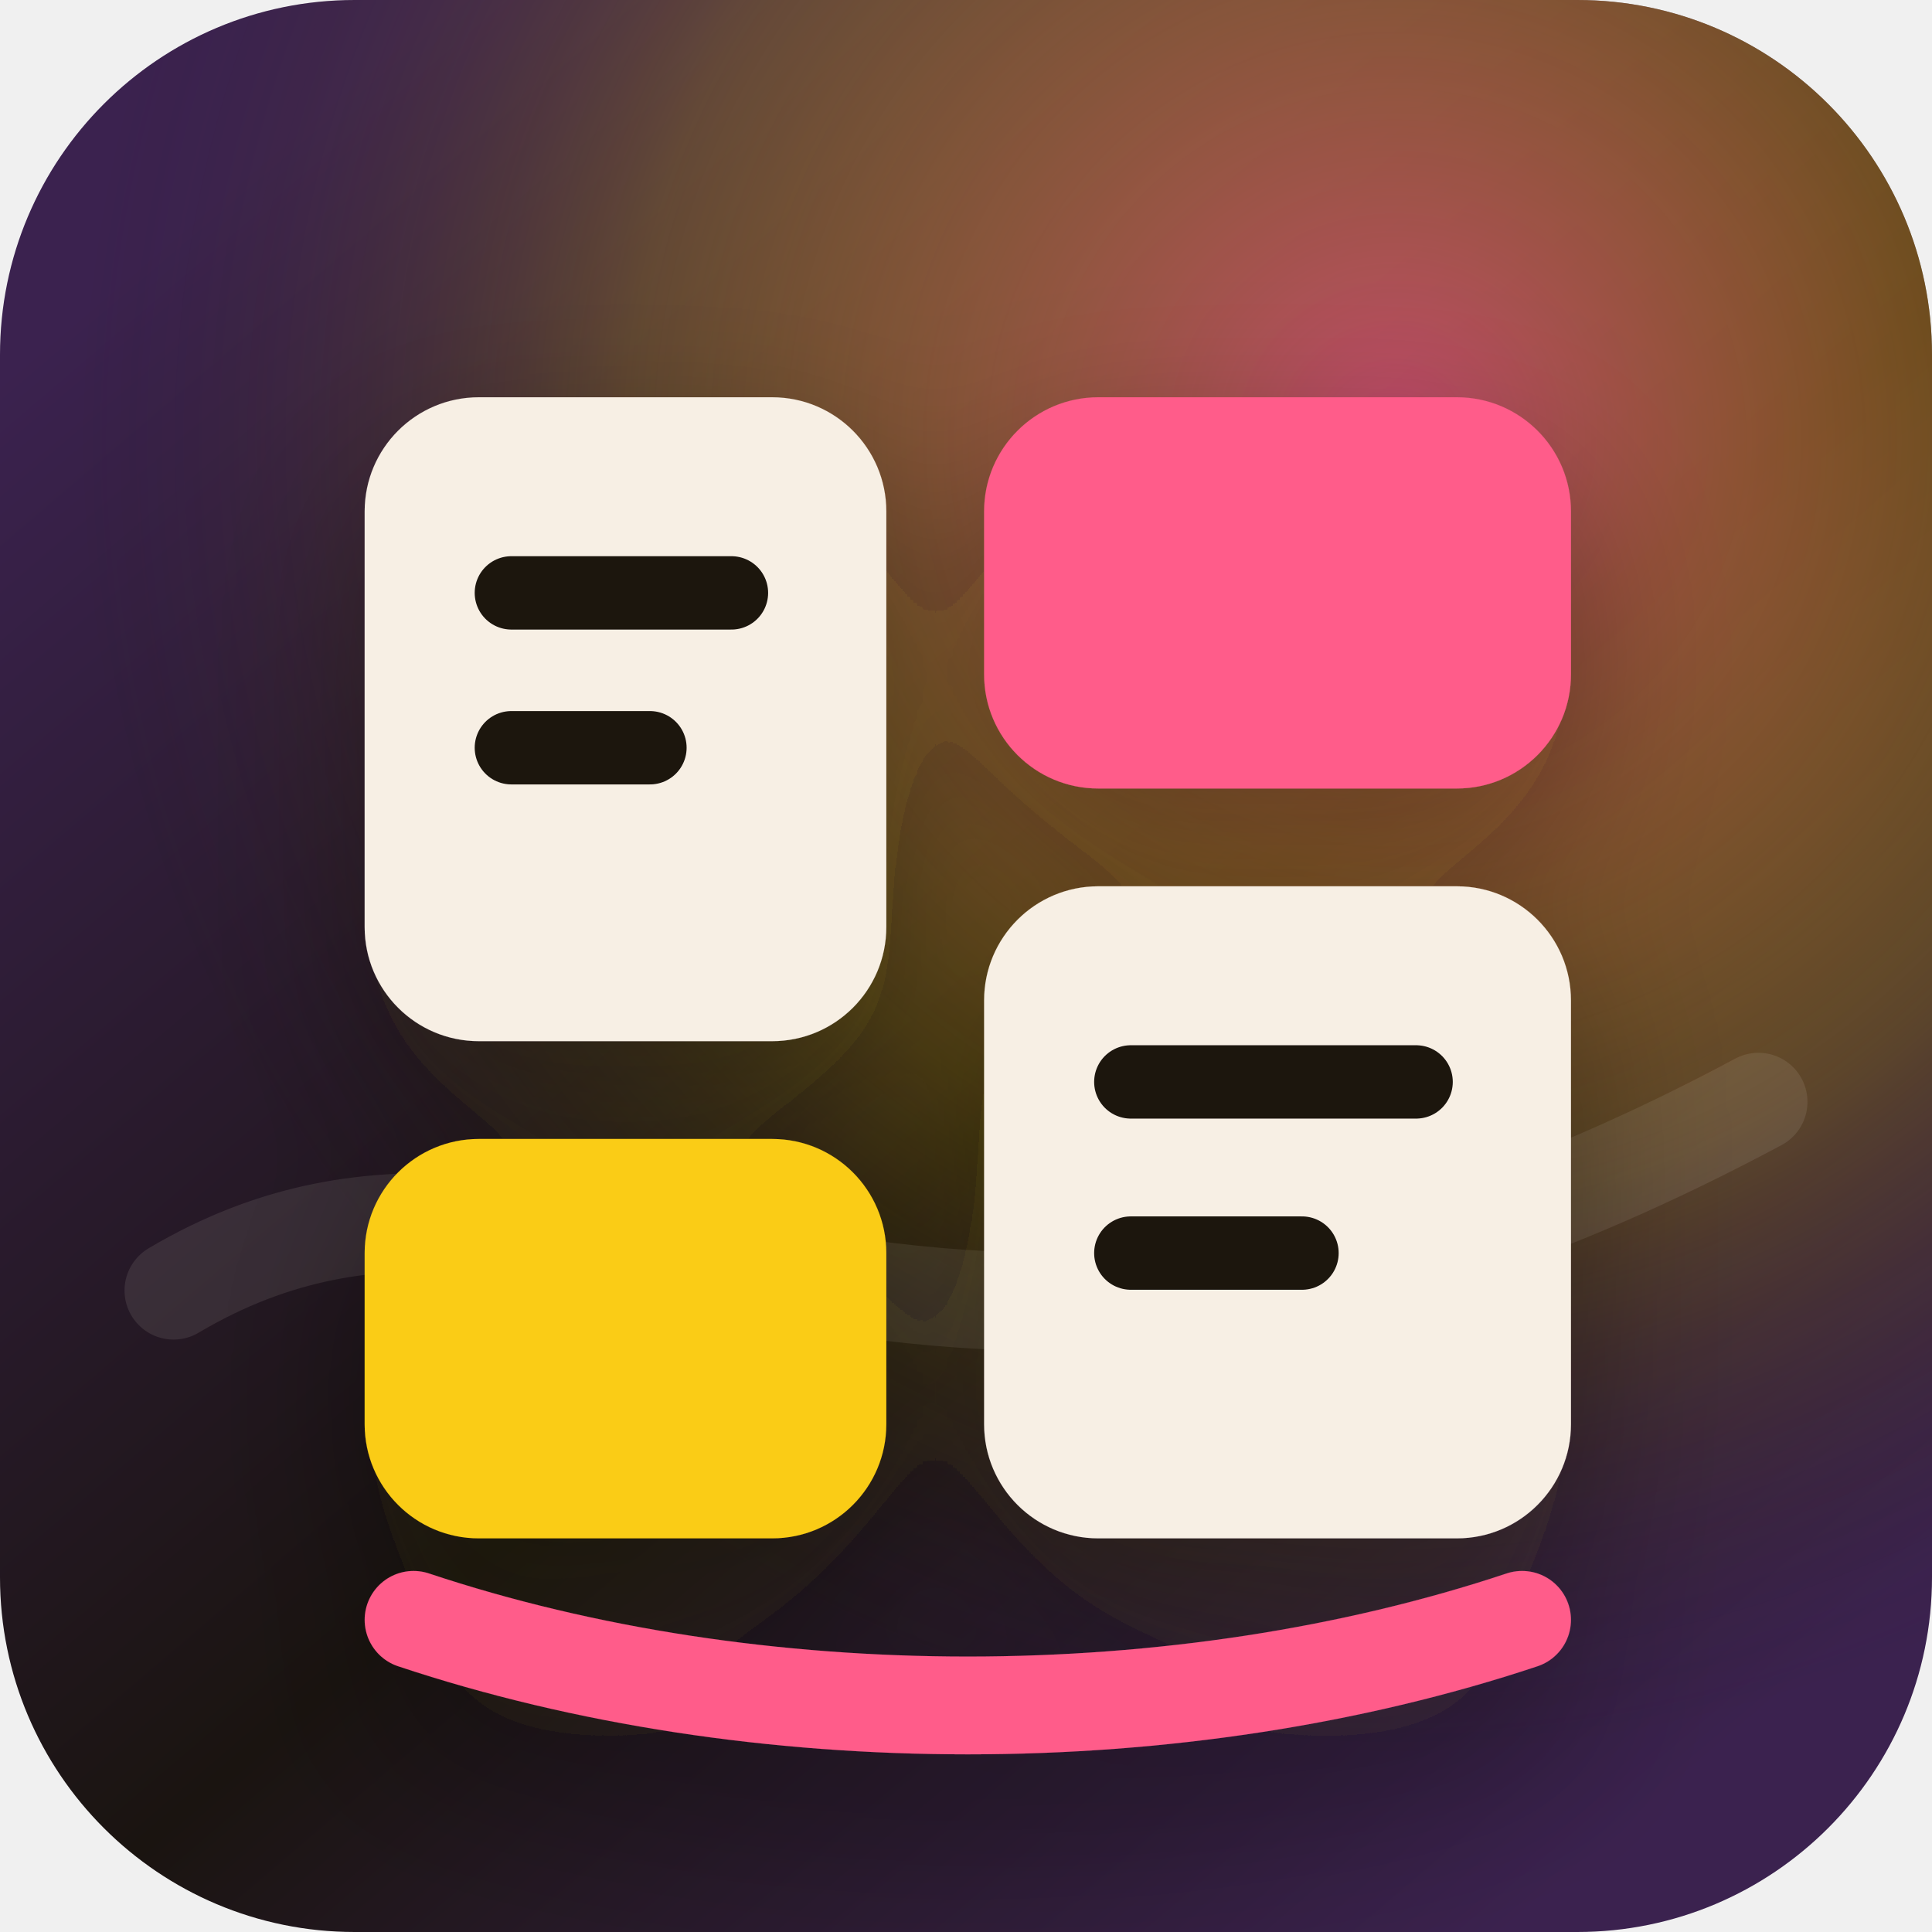
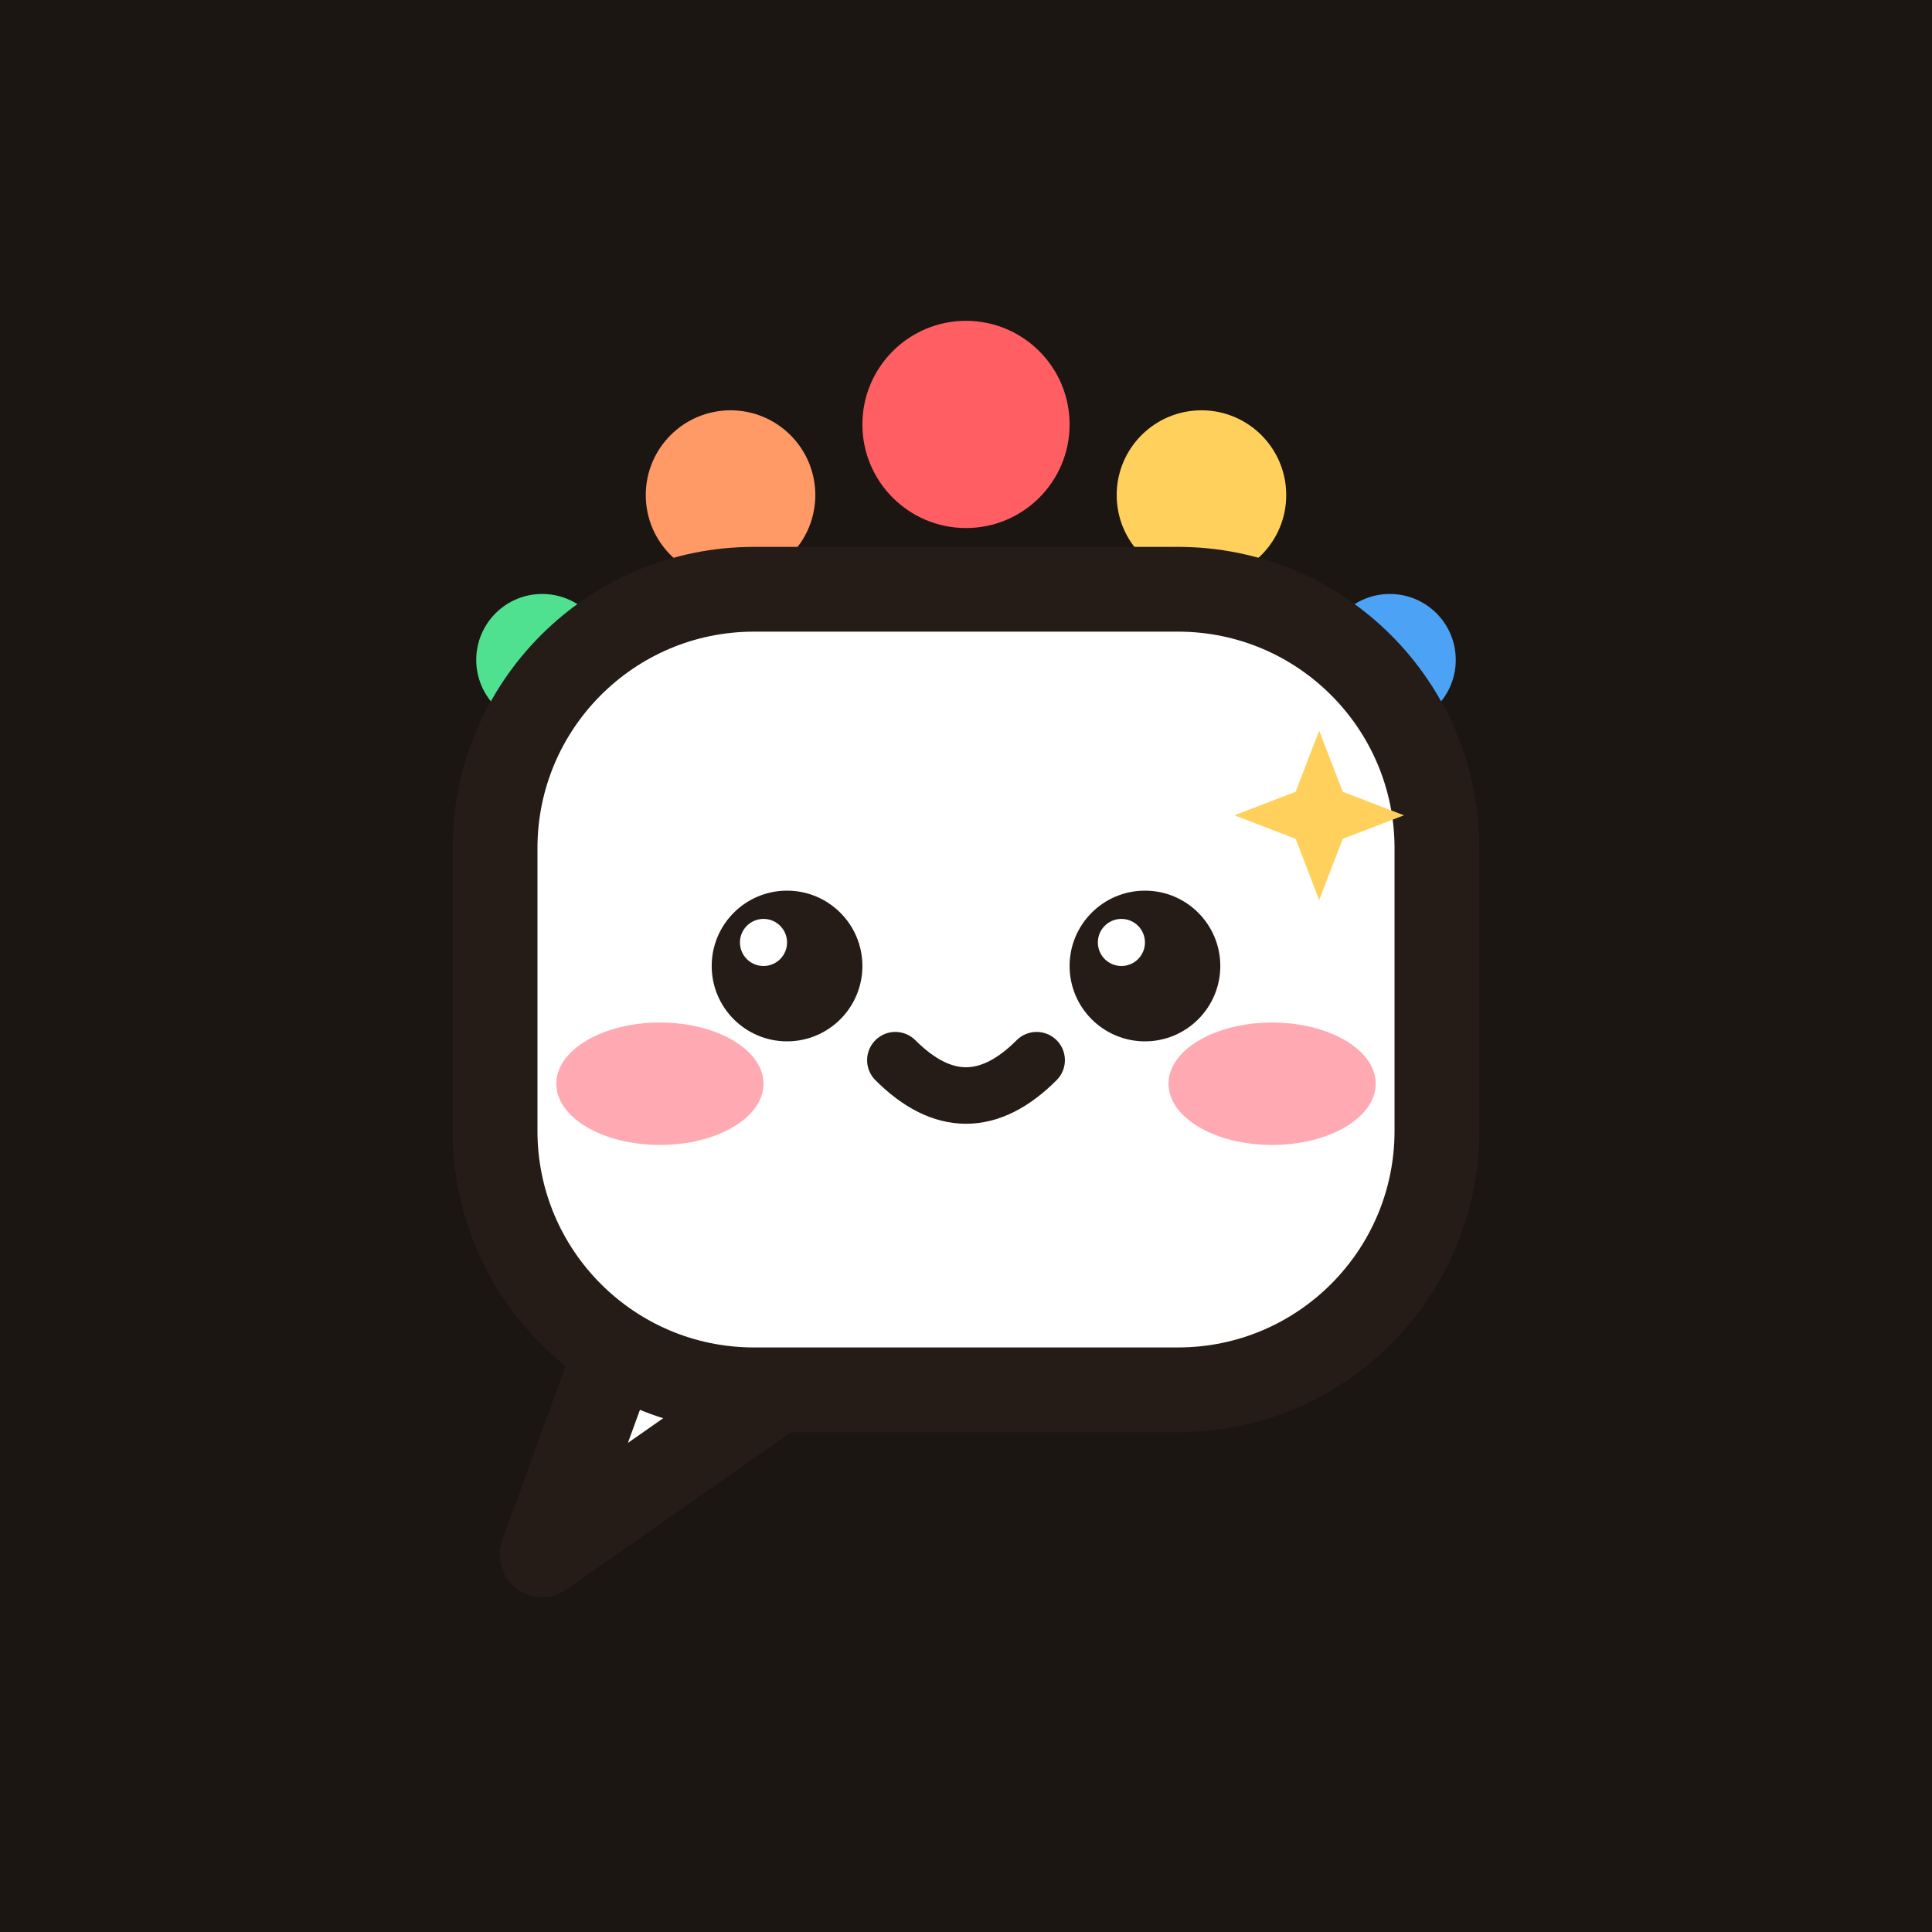
- <svg xmlns="http://www.w3.org/2000/svg" width="512" height="512" viewBox="0 0 512 512" role="img" aria-label="툰스펙트럼">
-   <defs>
-     <linearGradient id="bg" x1="70" y1="40" x2="442" y2="476" gradientUnits="userSpaceOnUse">
-       <stop stop-color="#3b224f" />
-       <stop offset=".56" stop-color="#1a1410" />
-       <stop offset="1" stop-color="#3b224f" />
-     </linearGradient>
-     <radialGradient id="glow" cx="72%" cy="23%" r="68%">
-       <stop stop-color="#ff5c8a" stop-opacity=".72" />
-       <stop offset=".58" stop-color="#facc15" stop-opacity=".24" />
-       <stop offset="1" stop-color="#1a1410" stop-opacity="0" />
-     </radialGradient>
-     <filter id="shadow" x="-20%" y="-20%" width="140%" height="140%">
-       <feDropShadow dx="0" dy="18" stdDeviation="22" flood-color="#1a1410" flood-opacity=".34" />
-     </filter>
-   </defs>
-   <rect width="512" height="512" rx="94" fill="url(#bg)" />
-   <rect width="512" height="512" rx="94" fill="url(#glow)" />
-   <path d="M46 342C154 278 238 414 466 292" fill="none" stroke="#f7efe4" stroke-opacity=".1" stroke-width="26" stroke-linecap="round" />
-   <g filter="url(#shadow)">
-     <g transform="translate(-20 -20) scale(1.08)">
-       <rect x="108" y="116" width="128" height="158" rx="28" fill="#f7efe4" />
-       <rect x="260" y="116" width="144" height="96" rx="28" fill="#ff5c8a" />
-       <rect x="260" y="236" width="144" height="160" rx="28" fill="#f7efe4" />
-       <rect x="108" y="298" width="128" height="98" rx="28" fill="#facc15" />
-       <path d="M144 164h54M144 202h34M296 284h70M296 326h42" stroke="#1a1410" stroke-width="18" stroke-linecap="round" />
-       <path d="M120 416c84 28 188 28 272 0" fill="none" stroke="#ff5c8a" stroke-width="24" stroke-linecap="round" />
-     </g>
+ <svg xmlns="http://www.w3.org/2000/svg" viewBox="0 0 32 32" role="img" aria-label="툰스펙트럼">
+   <rect width="32" height="32" fill="#1c1613" />
+   <g transform="translate(3.52 3.52) scale(0.78)">
+     <circle cx="16" cy="4.5" r="2.2" fill="#ff5e62" />
+     <circle cx="11" cy="6" r="1.8" fill="#ff9966" />
+     <circle cx="21" cy="6" r="1.8" fill="#ffd15c" />
+     <circle cx="7" cy="9.5" r="1.4" fill="#4fe090" />
+     <circle cx="25" cy="9.5" r="1.4" fill="#4ca3f5" />
+     <path d="M 12 25 L 7 28.5 L 9 23 Z" fill="#ffffff" stroke="#251c17" stroke-width="1.8" stroke-linejoin="round" />
+     <rect x="6" y="8" width="20" height="17" rx="5.5" ry="5.5" fill="#ffffff" stroke="#251c17" stroke-width="1.8" />
+     <ellipse cx="9.5" cy="18.5" rx="2.2" ry="1.3" fill="#ffaab3" />
+     <ellipse cx="22.5" cy="18.5" rx="2.2" ry="1.3" fill="#ffaab3" />
+     <circle cx="12.2" cy="16" r="1.6" fill="#251c17" />
+     <circle cx="11.7" cy="15.5" r="0.5" fill="#ffffff" />
+     <circle cx="19.8" cy="16" r="1.6" fill="#251c17" />
+     <circle cx="19.3" cy="15.5" r="0.5" fill="#ffffff" />
+     <path d="M 14.5 18 Q 16 19.5 17.5 18" stroke="#251c17" stroke-width="1.2" stroke-linecap="round" fill="none" />
+     <path d="M 23.5 11 L 24 12.3 L 25.3 12.8 L 24 13.3 L 23.5 14.6 L 23 13.3 L 21.7 12.8 L 23 12.3 Z" fill="#ffd15c" />
  </g>
</svg>
